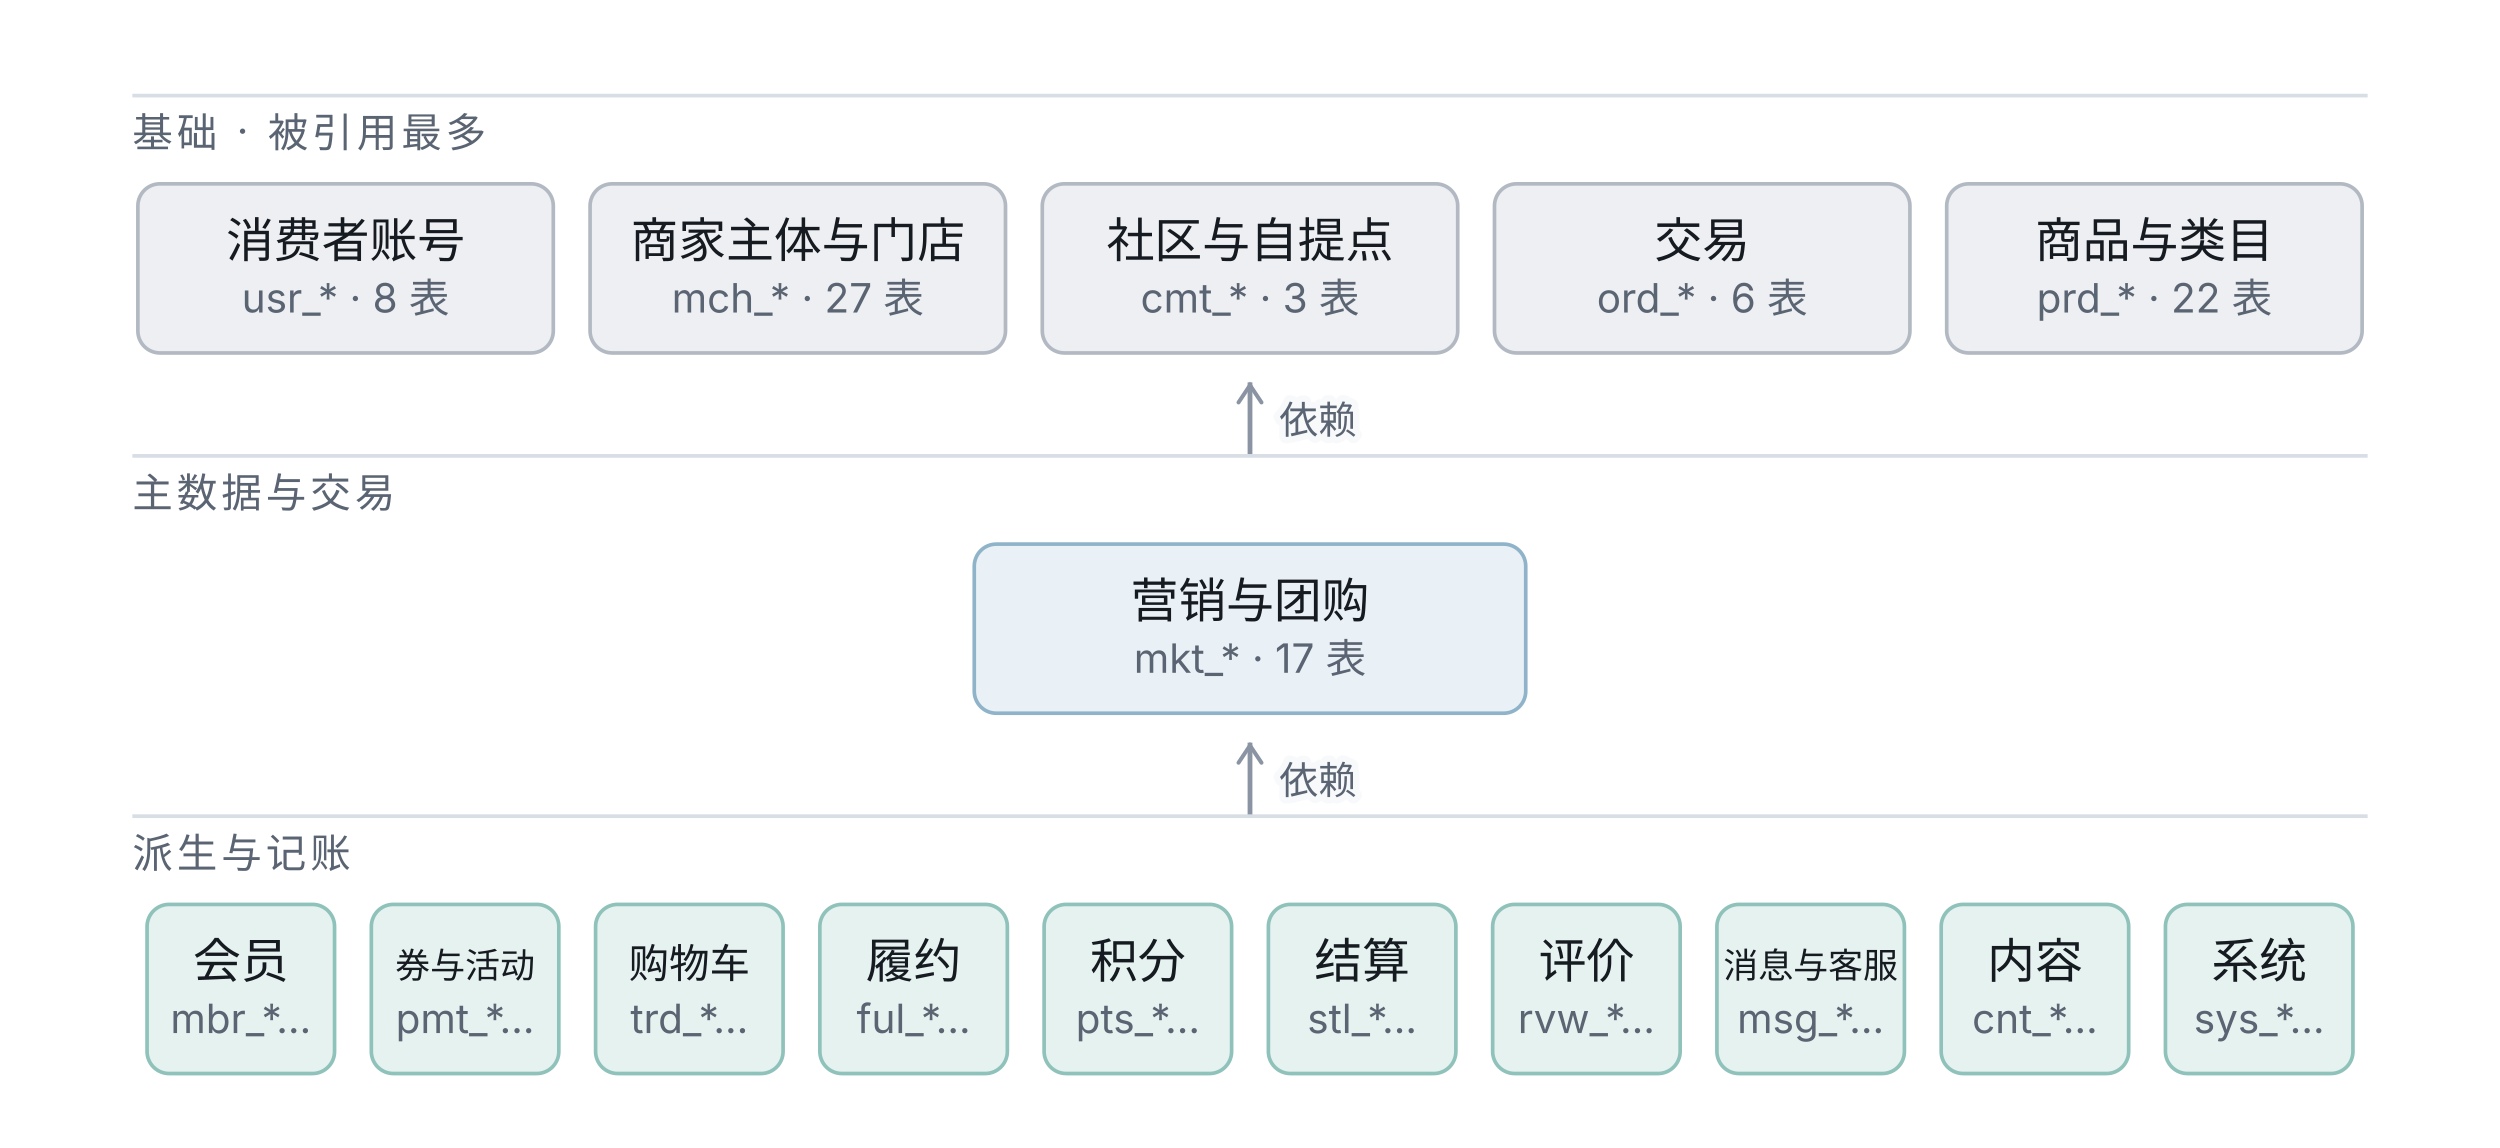
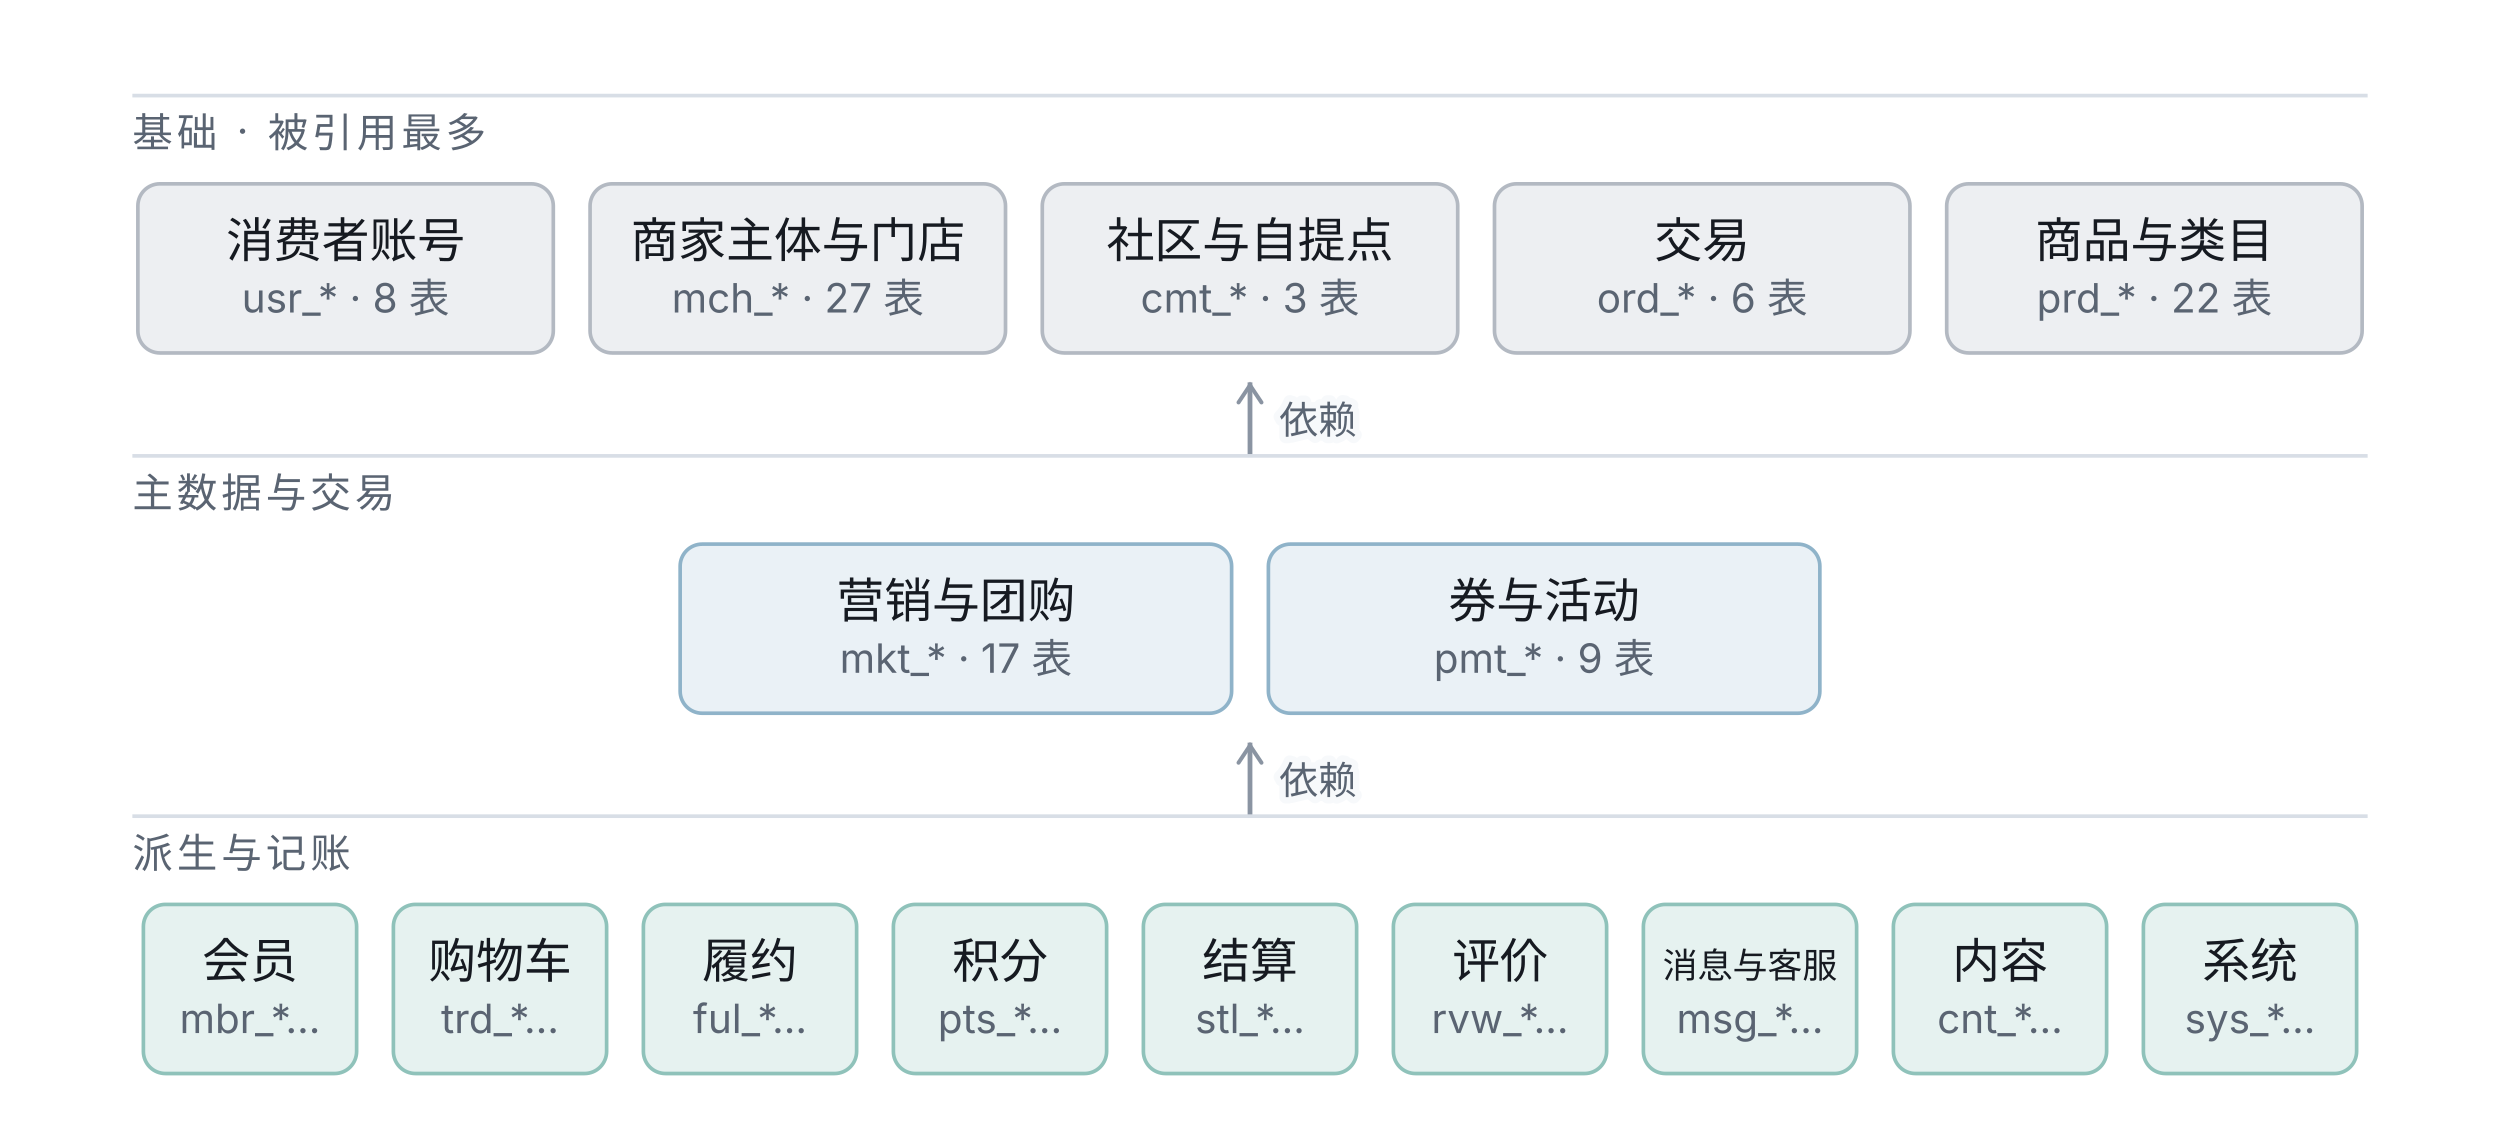
<svg xmlns="http://www.w3.org/2000/svg" width="680" height="312" viewBox="0 0 680 312" role="img" font-family="system-ui,-apple-system,'PingFang SC',sans-serif">
  <defs>
    <marker id="a" viewBox="0 0 10 10" refX="9" refY="5" markerWidth="6" markerHeight="6" orient="auto-start-reverse">
      <path d="M2 1L8 5L2 9" fill="none" stroke="#8A94A2" stroke-width="1.4" stroke-linecap="round" />
    </marker>
    <style>.n{font-weight:500;fill:#161A21}.s{font-size:11px;fill:#5A6472}
.l{font-size:10.5px;fill:#5A6472;paint-order:stroke;stroke:#F7F9FB;stroke-width:3.5;stroke-linejoin:round}.b{font-size:11px;fill:#5A6472;letter-spacing:.1em}
.ar{stroke:#8A94A2;stroke-width:1.3;fill:none}</style>
  </defs>
  <line x1="36" y1="26" x2="644" y2="26" stroke="#D8DEE6" />
  <text class="b" x="36" y="40">基础 · 被引用最多</text>
  <rect x="37.5" y="50" width="113" height="46" rx="6" fill="#EDEFF2" stroke="#B3B9C2" />
  <text class="n" x="94" y="70" text-anchor="middle" font-size="13">消费者账号</text>
  <text class="s" x="94" y="85" text-anchor="middle">usr_* · 8 表</text>
  <rect x="160.5" y="50" width="113" height="46" rx="6" fill="#EDEFF2" stroke="#B3B9C2" />
  <text class="n" x="217" y="70" text-anchor="middle" font-size="13">商家主体与门店</text>
  <text class="s" x="217" y="85" text-anchor="middle">mch_* · 27 表</text>
  <rect x="283.5" y="50" width="113" height="46" rx="6" fill="#EDEFF2" stroke="#B3B9C2" />
  <text class="n" x="340" y="70" text-anchor="middle" font-size="13">社区与自提点</text>
  <text class="s" x="340" y="85" text-anchor="middle">cmt_* · 3 表</text>
  <rect x="406.5" y="50" width="113" height="46" rx="6" fill="#EDEFF2" stroke="#B3B9C2" />
  <text class="n" x="463" y="70" text-anchor="middle" font-size="13">交易</text>
  <text class="s" x="463" y="85" text-anchor="middle">ord_* · 6 表</text>
  <rect x="529.5" y="50" width="113" height="46" rx="6" fill="#EDEFF2" stroke="#B3B9C2" />
  <text class="n" x="586" y="70" text-anchor="middle" font-size="13">商品与类目</text>
  <text class="s" x="586" y="85" text-anchor="middle">prd_* · 22 表</text>
  <line class="ar" x1="340" y1="124" x2="340" y2="104" marker-end="url(#a)" />
  <text class="l" x="348" y="118">依赖</text>
  <line x1="36" y1="124" x2="644" y2="124" stroke="#D8DEE6" />
  <text class="b" x="36" y="138">主数据与交易</text>
-   <rect x="265" y="148" width="150" height="46" rx="6" fill="#EAF1F6" stroke="#8FB3C9" />
-   <text class="n" x="340" y="168" text-anchor="middle" font-size="13">营销与团购</text>
-   <text class="s" x="340" y="183" text-anchor="middle">mkt_* · 17 表</text>
+   <rect x="185" y="148" width="150" height="46" rx="6" fill="#EAF1F6" stroke="#8FB3C9" />
+   <text class="n" x="260" y="168" text-anchor="middle" font-size="13">营销与团购</text>
+   <text class="s" x="260" y="183" text-anchor="middle">mkt_* · 17 表</text>
+   <rect x="345" y="148" width="150" height="46" rx="6" fill="#EAF1F6" stroke="#8FB3C9" />
+   <text class="n" x="420" y="168" text-anchor="middle" font-size="13">券与活动</text>
+   <text class="s" x="420" y="183" text-anchor="middle">pmt_* · 9 表</text>
  <line class="ar" x1="340" y1="222" x2="340" y2="202" marker-end="url(#a)" />
  <text class="l" x="348" y="216">依赖</text>
  <line x1="36" y1="222" x2="644" y2="222" stroke="#D8DEE6" />
  <text class="b" x="36" y="236">派生与记账</text>
-   <rect x="40" y="246" width="51" height="46" rx="6" fill="#E6F2F0" stroke="#8FC2BA" />
-   <text class="n" x="65.5" y="266" text-anchor="middle" font-size="13">会员</text>
-   <text class="s" x="65.5" y="281" text-anchor="middle">mbr_*…</text>
-   <rect x="101" y="246" width="51" height="46" rx="6" fill="#E6F2F0" stroke="#8FC2BA" />
-   <text class="n" x="126.5" y="266" text-anchor="middle" font-size="9.5">券与活动</text>
-   <text class="s" x="126.5" y="281" text-anchor="middle">pmt_*…</text>
-   <rect x="162" y="246" width="51" height="46" rx="6" fill="#E6F2F0" stroke="#8FC2BA" />
-   <text class="n" x="187.5" y="266" text-anchor="middle" font-size="11">购物车</text>
-   <text class="s" x="187.5" y="281" text-anchor="middle">trd_*…</text>
-   <rect x="223" y="246" width="51" height="46" rx="6" fill="#E6F2F0" stroke="#8FC2BA" />
-   <text class="n" x="248.5" y="266" text-anchor="middle" font-size="13">履约</text>
-   <text class="s" x="248.5" y="281" text-anchor="middle">ful_*…</text>
-   <rect x="284" y="246" width="51" height="46" rx="6" fill="#E6F2F0" stroke="#8FC2BA" />
-   <text class="n" x="309.5" y="266" text-anchor="middle" font-size="13">积分</text>
-   <text class="s" x="309.5" y="281" text-anchor="middle">pts_*…</text>
-   <rect x="345" y="246" width="51" height="46" rx="6" fill="#E6F2F0" stroke="#8FC2BA" />
-   <text class="n" x="370.5" y="266" text-anchor="middle" font-size="13">结算</text>
-   <text class="s" x="370.5" y="281" text-anchor="middle">stl_*…</text>
-   <rect x="406" y="246" width="51" height="46" rx="6" fill="#E6F2F0" stroke="#8FC2BA" />
-   <text class="n" x="431.5" y="266" text-anchor="middle" font-size="13">评价</text>
-   <text class="s" x="431.5" y="281" text-anchor="middle">rvw_*…</text>
-   <rect x="467" y="246" width="51" height="46" rx="6" fill="#E6F2F0" stroke="#8FC2BA" />
-   <text class="n" x="492.5" y="266" text-anchor="middle" font-size="9.5">消息与客服</text>
-   <text class="s" x="492.5" y="281" text-anchor="middle">msg_*…</text>
-   <rect x="528" y="246" width="51" height="46" rx="6" fill="#E6F2F0" stroke="#8FC2BA" />
-   <text class="n" x="553.5" y="266" text-anchor="middle" font-size="13">内容</text>
-   <text class="s" x="553.5" y="281" text-anchor="middle">cnt_*…</text>
-   <rect x="589" y="246" width="51" height="46" rx="6" fill="#E6F2F0" stroke="#8FC2BA" />
-   <text class="n" x="614.5" y="266" text-anchor="middle" font-size="13">系统</text>
-   <text class="s" x="614.5" y="281" text-anchor="middle">sys_*…</text>
+   <rect x="39" y="246" width="58" height="46" rx="6" fill="#E6F2F0" stroke="#8FC2BA" />
+   <text class="n" x="68" y="266" text-anchor="middle" font-size="13">会员</text>
+   <text class="s" x="68" y="281" text-anchor="middle">mbr_*…</text>
+   <rect x="107" y="246" width="58" height="46" rx="6" fill="#E6F2F0" stroke="#8FC2BA" />
+   <text class="n" x="136" y="266" text-anchor="middle" font-size="13">购物车</text>
+   <text class="s" x="136" y="281" text-anchor="middle">trd_*…</text>
+   <rect x="175" y="246" width="58" height="46" rx="6" fill="#E6F2F0" stroke="#8FC2BA" />
+   <text class="n" x="204" y="266" text-anchor="middle" font-size="13">履约</text>
+   <text class="s" x="204" y="281" text-anchor="middle">ful_*…</text>
+   <rect x="243" y="246" width="58" height="46" rx="6" fill="#E6F2F0" stroke="#8FC2BA" />
+   <text class="n" x="272" y="266" text-anchor="middle" font-size="13">积分</text>
+   <text class="s" x="272" y="281" text-anchor="middle">pts_*…</text>
+   <rect x="311" y="246" width="58" height="46" rx="6" fill="#E6F2F0" stroke="#8FC2BA" />
+   <text class="n" x="340" y="266" text-anchor="middle" font-size="13">结算</text>
+   <text class="s" x="340" y="281" text-anchor="middle">stl_*…</text>
+   <rect x="379" y="246" width="58" height="46" rx="6" fill="#E6F2F0" stroke="#8FC2BA" />
+   <text class="n" x="408" y="266" text-anchor="middle" font-size="13">评价</text>
+   <text class="s" x="408" y="281" text-anchor="middle">rvw_*…</text>
+   <rect x="447" y="246" width="58" height="46" rx="6" fill="#E6F2F0" stroke="#8FC2BA" />
+   <text class="n" x="476" y="266" text-anchor="middle" font-size="9.5">消息与客服</text>
+   <text class="s" x="476" y="281" text-anchor="middle">msg_*…</text>
+   <rect x="515" y="246" width="58" height="46" rx="6" fill="#E6F2F0" stroke="#8FC2BA" />
+   <text class="n" x="544" y="266" text-anchor="middle" font-size="13">内容</text>
+   <text class="s" x="544" y="281" text-anchor="middle">cnt_*…</text>
+   <rect x="583" y="246" width="58" height="46" rx="6" fill="#E6F2F0" stroke="#8FC2BA" />
+   <text class="n" x="612" y="266" text-anchor="middle" font-size="13">系统</text>
+   <text class="s" x="612" y="281" text-anchor="middle">sys_*…</text>
</svg>
